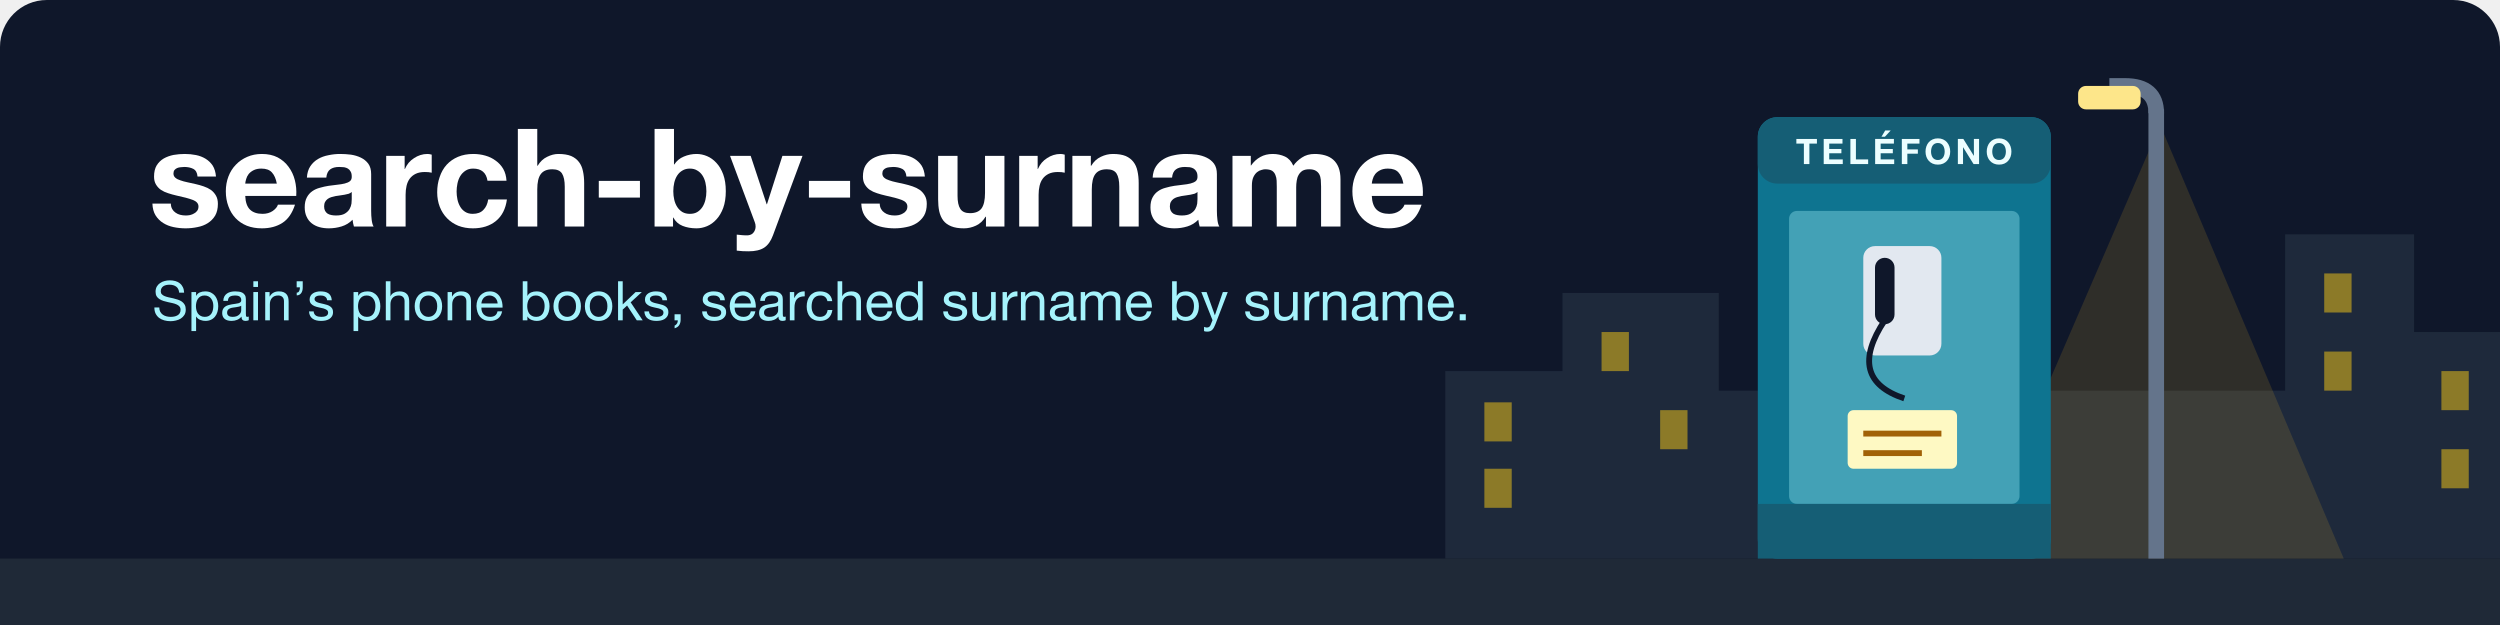
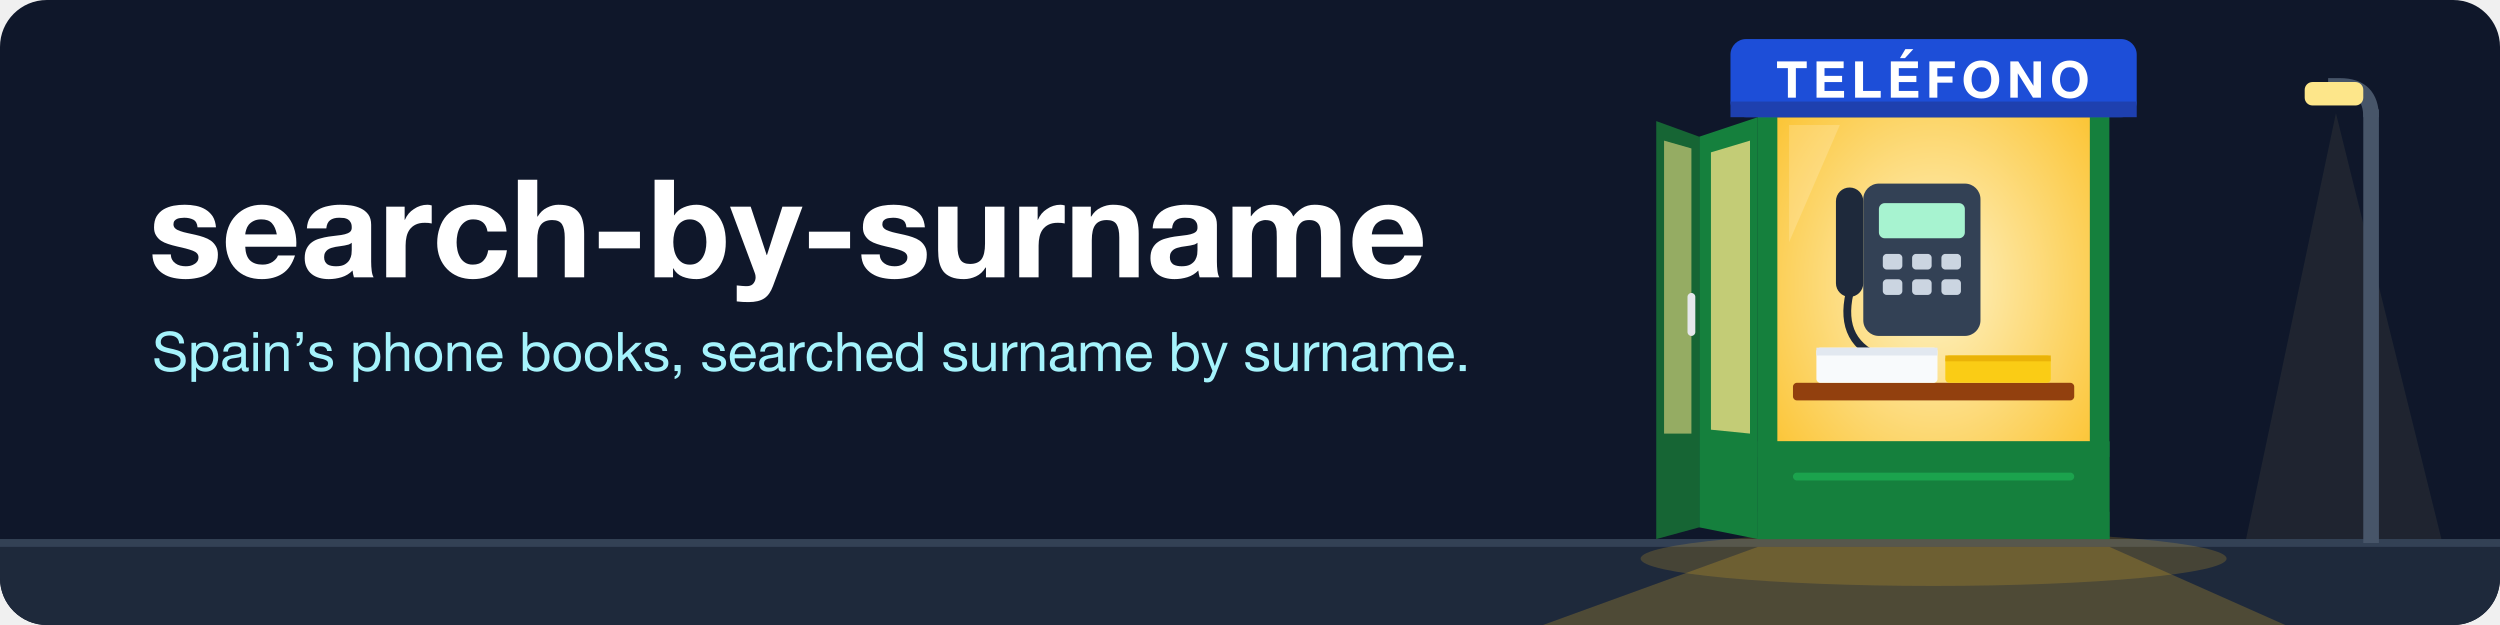
<svg xmlns="http://www.w3.org/2000/svg" viewBox="0 0 1280 320" width="1280" height="320" role="img" aria-label="search-by-surname">
  <defs>
    <path id="hn-bold-T" d="m227 582l0-582l157 0l0 582l214 0l0 132l-585 0l0-132z" />
    <path id="hn-bold-E" d="m69 714l0-714l542 0l0 132l-385 0l0 175l346 0l0 122l-346 0l0 153l377 0l0 132z" />
    <path id="hn-bold-L" d="m69 714l0-714l505 0l0 132l-348 0l0 582z" />
    <path id="hn-bold-Eacute" d="m69 714l0-714l542 0l0 132l-385 0l0 175l346 0l0 122l-346 0l0 153l377 0l0 132zm442 241l-163-177l-99 0l106 177z" />
    <path id="hn-bold-F" d="m69 714l0-714l157 0l0 295l299 0l0 122l-299 0l0 165l345 0l0 132z" />
    <path id="hn-bold-O" d="m195 354q0 47 11 91q10 44 33 79q23 34 60 54q37 21 90 21q53 0 90-21q37-20 60-54q23-35 33-79q11-44 11-91q0-45-11-88q-10-42-33-76q-23-34-60-54q-37-21-90-21q-53 0-90 21q-37 20-60 54q-23 34-33 76q-11 43-11 88zm-157 0q0-78 24-146q24-67 69-117q45-50 111-79q65-28 147-28q83 0 148 28q65 29 110 79q45 50 69 117q24 68 24 146q0 80-24 148q-24 69-69 120q-45 51-110 80q-65 29-148 29q-82 0-147-29q-66-29-111-80q-45-51-69-120q-24-68-24-148z" />
    <path id="hn-bold-N" d="m69 714l0-714l147 0l0 478l2 0l297-478l157 0l0 714l-147 0l0-479l-2 0l-298 479z" />
    <path id="hn-bold-s" d="m164 168l-135 0q2-52 23-86q22-35 56-56q33-21 76-30q43-9 88-9q44 0 86 9q43 8 76 29q33 21 54 55q20 35 20 86q0 36-14 60q-14 25-37 42q-23 16-53 26q-29 10-60 17q-30 7-59 13q-29 6-51 14q-23 7-37 19q-14 12-14 31q0 16 8 26q8 9 19 14q12 5 26 6q14 2 26 2q38 0 66-14q28-15 31-56l135 0q-4 48-24 80q-21 31-52 50q-31 19-70 27q-40 8-82 8q-42 0-82-7q-40-8-72-26q-32-19-52-51q-19-32-19-82q0-34 14-57q14-24 37-40q23-15 52-24q30-10 61-17q76-16 119-32q42-16 42-48q0-19-9-31q-9-13-23-20q-13-8-30-12q-16-3-31-3q-21 0-41 5q-19 5-34 16q-15 10-24 26q-10 17-10 40z" />
    <path id="hn-bold-e" d="m402 314l-231 0q1 15 7 34q5 19 18 36q14 17 36 28q23 12 57 12q52 0 77-28q26-28 36-82zm-231-90l373 0q4 60-10 115q-14 55-46 98q-31 43-80 69q-49 25-115 25q-59 0-107-21q-49-21-84-58q-35-36-54-86q-19-50-19-108q0-60 19-110q18-50 52-86q34-36 83-56q49-19 110-19q88 0 150 40q62 40 92 133l-125 0q-7-24-38-46q-31-21-74-21q-60 0-92 31q-32 31-35 100z" />
    <path id="hn-bold-a" d="m48 358q3 50 25 83q22 33 56 53q34 20 77 28q42 9 85 9q39 0 79-5q40-6 73-22q33-16 54-44q21-29 21-76l0-269q0-35 4-67q4-32 14-48l-144 0q-4 12-6 24q-3 13-4 26q-34-35-80-49q-46-14-94-14q-37 0-69 9q-32 9-56 28q-24 19-37 48q-14 29-14 69q0 44 16 73q15 28 40 45q24 17 56 25q31 9 63 14q32 5 63 8q31 3 55 9q24 6 38 17q14 12 13 34q0 23-8 36q-7 14-20 22q-12 7-28 10q-17 2-36 2q-42 0-66-18q-24-18-28-60zm328-105q-9-8-22-13q-14-4-30-7q-15-3-32-5q-17-2-34-5q-16-3-32-8q-15-5-26-13q-12-9-19-22q-7-13-7-33q0-19 7-32q7-13 19-21q12-7 28-10q16-3 33-3q42 0 65 14q23 14 34 33q11 20 14 40q2 20 2 32z" />
    <path id="hn-bold-r" d="m54 517l0-517l142 0l0 233q0 35 7 65q7 30 23 52q17 23 44 36q27 13 66 13q13 0 27-1q14-2 24-4l0 132q-17 5-31 5q-27 0-52-8q-25-8-47-23q-22-14-39-34q-17-21-27-45l-2 0l0 96z" />
    <path id="hn-bold-c" d="m406 335l139 0q-3 50-24 87q-21 36-55 60q-33 25-76 37q-42 12-88 12q-63 0-112-21q-49-21-83-58q-34-38-51-90q-18-51-18-111q0-58 19-107q19-48 53-83q34-35 82-55q49-19 107-19q103 0 169 54q66 54 80 157l-137 0q-7-48-35-76q-27-29-78-29q-33 0-56 15q-23 15-36 38q-14 24-20 53q-6 29-6 57q0 29 6 58q6 30 20 54q15 25 38 40q23 16 57 16q91 0 105-89z" />
    <path id="hn-bold-h" d="m54 714l0-714l142 0l0 271q0 79 26 113q26 35 84 35q51 0 71-31q20-32 20-96l0-292l142 0l0 318q0 48-9 88q-8 39-29 66q-21 28-57 44q-37 15-94 15q-40 0-82-21q-42-20-69-65l-3 0l0 269z" />
    <path id="hn-bold-hyphen" d="m53 334l0-122l301 0l0 122z" />
    <path id="hn-bold-b" d="m433 258q0-32-7-62q-7-30-22-53q-15-23-38-37q-22-13-54-13q-31 0-54 13q-23 14-38 37q-15 23-22 53q-7 30-7 62q0 33 7 63q7 30 22 53q15 23 38 36q23 14 54 14q32 0 54-14q23-13 38-36q15-23 22-53q7-30 7-63zm-379 456l0-714l135 0l0 66l2 0q23-43 68-61q45-18 102-18q39 0 77 16q38 16 68 49q31 33 50 84q19 52 19 123q0 71-19 123q-19 51-50 84q-30 33-68 49q-38 16-77 16q-48 0-93-19q-44-18-70-58l-2 0l0 260z" />
    <path id="hn-bold-y" d="m309-64l216 581l-147 0l-113-354l-2 0l-117 354l-151 0l181-485q6-15 6-32q0-23-14-42q-13-19-41-22q-21-1-42 1q-21 2-41 4l0-117q22-2 44-4q21-1 43-1q73 0 114 27q41 27 64 90z" />
    <path id="hn-bold-u" d="m539 0l0 517l-142 0l0-271q0-79-26-114q-26-34-84-34q-51 0-71 32q-20 31-20 95l0 292l-142 0l0-318q0-48 8-87q9-40 30-68q21-27 58-42q36-15 93-15q45 0 88 20q43 20 70 65l3 0l0-72z" />
    <path id="hn-bold-n" d="m54 517l0-517l142 0l0 271q0 79 26 113q26 35 84 35q51 0 71-31q20-32 20-96l0-292l142 0l0 318q0 48-9 88q-8 39-29 66q-21 28-57 44q-37 15-94 15q-45 0-88-21q-43-20-70-65l-3 0l0 72z" />
    <path id="hn-bold-m" d="m58 517l0-517l142 0l0 300q0 38 11 62q11 23 27 36q15 12 32 16q16 5 26 5q34 0 52-11q17-12 24-31q8-19 9-41q1-23 1-46l0-290l142 0l0 288q0 24 4 48q3 23 14 42q10 18 28 30q19 11 49 11q30 0 47-10q18-10 27-27q9-17 11-40q2-23 2-49l0-293l142 0l0 346q0 50-14 86q-14 35-39 57q-25 22-60 32q-35 10-76 10q-54 0-93-26q-40-26-63-60q-21 48-61 67q-41 19-90 19q-51 0-90-22q-40-22-68-62l-2 0l0 70z" />
    <path id="hn-S" d="m491 505l90 0q-2 59-23 101q-20 43-56 71q-35 28-82 41q-47 13-102 13q-49 0-96-13q-46-12-82-38q-37-25-59-64q-22-40-22-94q0-49 19-82q20-32 52-52q33-21 74-34q41-12 84-22q42-9 83-18q41-9 73-24q33-14 52-37q20-23 20-60q0-39-16-64q-16-25-42-39q-26-15-58-21q-33-6-65-6q-40 0-78 10q-38 10-67 31q-28 21-46 54q-17 32-17 77l-90 0q0-65 23-113q24-47 64-78q41-30 94-45q54-15 114-15q49 0 98 12q50 11 90 36q40 26 66 66q25 41 25 98q0 53-19 88q-20 35-52 58q-33 23-74 36q-41 14-84 24q-42 10-83 18q-41 9-73 22q-33 13-52 34q-20 20-20 53q0 35 14 59q13 23 36 37q22 14 51 20q29 6 59 6q74 0 122-35q47-34 55-111z" />
    <path id="hn-p" d="m67 517l0-714l85 0l0 266l2 0q14-23 34-39q21-15 44-24q23-9 46-13q24-4 43-4q59 0 103 21q45 21 74 58q30 36 44 85q15 49 15 104q0 55-15 104q-15 49-44 87q-30 37-74 59q-45 22-105 22q-54 0-99-19q-45-20-66-63l-2 0l0 70zm400-254q0-38-8-74q-8-36-26-64q-18-28-47-45q-30-17-74-17q-44 0-75 17q-31 16-51 43q-19 27-28 63q-9 35-9 73q0 36 9 71q8 35 27 62q19 28 49 45q30 17 73 17q41 0 71-16q31-16 50-43q20-27 30-61q9-35 9-71z" />
    <path id="hn-a" d="m522 2q-22-13-61-13q-33 0-53 19q-19 18-19 60q-35-42-81-60q-47-19-101-19q-35 0-67 8q-31 8-54 25q-23 17-36 44q-14 28-14 67q0 44 15 72q15 28 39 45q25 18 56 27q32 9 65 15q35 7 67 10q31 4 55 10q24 7 38 20q14 12 14 36q0 28-11 45q-10 17-26 26q-17 9-38 12q-20 3-40 3q-54 0-90-20q-36-21-39-78l-85 0q2 48 20 81q18 33 48 53q30 21 68 30q39 9 83 9q35 0 69-5q35-5 63-20q28-16 45-44q17-28 17-73l0-266q0-30 3-44q4-14 24-14q11 0 26 5zm-138 265q-16-12-42-17q-26-6-54-10q-29-3-58-8q-29-4-52-14q-23-10-38-28q-14-19-14-51q0-21 8-35q9-15 22-24q14-9 32-13q18-4 38-4q42 0 72 11q30 12 49 30q19 17 28 38q9 20 9 38z" />
    <path id="hn-i" d="m154 610l0 104l-85 0l0-104zm-85-93l0-517l85 0l0 517z" />
    <path id="hn-n" d="m64 517l0-517l85 0l0 292q0 35 9 64q10 30 29 52q19 22 47 34q29 12 68 12q49 0 77-28q28-28 28-76l0-350l85 0l0 340q0 42-8 76q-9 35-30 60q-21 25-55 39q-34 14-85 14q-115 0-168-94l-2 0l0 82z" />
    <path id="hn-quoteright" d="m83 714l0-111l59 0q0-17-2-35q-3-17-10-31q-7-14-18-23q-11-8-28-8l0-50q29 0 50 12q20 12 34 32q13 20 20 46q6 27 6 57l0 111z" />
    <path id="hn-s" d="m116 163l-85 0q2-48 20-81q18-34 48-54q30-21 69-30q39-9 82-9q39 0 78 7q40 8 72 27q31 19 50 50q20 31 20 78q0 37-14 62q-15 25-38 41q-24 17-54 27q-31 10-63 17q-30 7-60 14q-30 6-54 16q-24 9-39 24q-16 14-16 36q0 20 10 32q10 13 26 20q16 8 36 11q19 3 38 3q21 0 42-4q20-5 37-15q17-10 28-27q11-16 13-41l85 0q-3 47-20 79q-17 31-45 50q-29 18-66 26q-37 7-81 7q-34 0-69-9q-34-8-62-26q-27-17-44-45q-18-28-18-67q0-50 25-78q25-28 63-44q37-15 81-24q44-8 81-18q38-11 63-28q25-17 25-50q0-24-12-40q-12-15-30-23q-19-8-41-11q-22-3-42-3q-26 0-51 5q-24 5-44 16q-19 12-31 32q-12 19-13 47z" />
    <path id="hn-h" d="m64 714l0-714l85 0l0 292q0 35 9 64q10 30 29 52q19 22 47 34q29 12 68 12q49 0 77-28q28-28 28-76l0-350l85 0l0 340q0 42-8 76q-9 35-30 60q-21 25-55 39q-34 14-85 14q-23 0-48-5q-24-5-46-16q-23-10-41-26q-18-17-28-41l-2 0l0 273z" />
    <path id="hn-o" d="m126 258q0 47 12 84q13 36 35 61q22 25 51 38q30 13 63 13q33 0 63-13q29-13 51-38q22-25 35-61q12-37 12-84q0-47-12-84q-13-36-35-60q-22-25-51-38q-30-13-63-13q-33 0-63 13q-29 13-51 38q-22 24-35 60q-12 37-12 84zm-90 0q0-57 16-106q16-49 48-86q32-36 79-56q47-21 108-21q62 0 109 21q46 20 78 56q32 37 48 86q16 49 16 106q0 57-16 106q-16 50-48 86q-32 37-78 58q-47 21-109 21q-61 0-108-21q-47-21-79-58q-32-36-48-86q-16-49-16-106z" />
    <path id="hn-e" d="m423 308l-297 0q2 30 13 56q11 27 30 47q19 20 45 31q27 12 60 12q32 0 58-12q27-11 46-30q20-20 32-47q11-27 13-57zm82-144l-84 0q-11-51-45-76q-35-25-89-25q-42 0-73 14q-31 14-51 37q-20 24-29 54q-9 31-8 65l387 0q2 47-9 99q-10 52-38 96q-27 44-72 72q-46 29-115 29q-53 0-97-20q-45-20-78-56q-32-36-50-85q-18-49-18-108q2-59 18-109q15-50 46-86q31-36 76-56q46-20 108-20q88 0 146 44q58 44 75 131z" />
    <path id="hn-b" d="m67 714l0-714l85 0l0 69l2 0q14-23 34-39q21-15 44-24q23-9 46-13q24-4 43-4q59 0 103 21q45 21 74 58q30 36 44 85q15 49 15 104q0 55-15 104q-15 49-44 87q-30 37-74 59q-45 22-105 22q-54 0-99-19q-45-20-66-63l-2 0l0 267zm400-451q0-38-8-74q-8-36-26-64q-18-28-47-45q-30-17-74-17q-44 0-75 17q-31 16-51 43q-19 27-28 63q-9 35-9 73q0 36 9 71q8 35 27 62q19 28 49 45q30 17 73 17q41 0 71-16q31-16 50-43q20-27 30-61q9-35 9-71z" />
    <path id="hn-k" d="m69 714l0-714l85 0l0 196l80 74l177-270l108 0l-220 329l205 188l-114 0l-236-226l0 423z" />
    <path id="hn-comma" d="m83 111l0-111l59 0q1-12-2-26q-2-14-9-28q-7-13-19-24q-11-12-28-18l0-50q58 17 84 58q26 41 26 98l0 101z" />
    <path id="hn-r" d="m61 517l0-517l85 0l0 230q0 50 10 88q10 39 32 66q22 27 58 41q36 14 87 14l0 90q-69 2-114-28q-45-30-76-93l-2 0l0 109z" />
    <path id="hn-c" d="m415 351l88 0q-5 46-24 79q-19 34-49 56q-29 22-68 32q-38 11-82 11q-61 0-107-21q-46-22-77-60q-30-37-45-88q-15-50-15-108q0-58 16-106q15-49 46-84q30-35 76-54q45-19 104-19q99 0 156 52q58 52 72 148l-87 0q-8-60-43-93q-36-33-99-33q-40 0-69 16q-29 16-47 43q-18 26-27 60q-8 34-8 70q0 39 8 76q8 36 26 64q19 28 50 45q31 17 77 17q54 0 86-27q32-27 42-76z" />
    <path id="hn-d" d="m126 254q0 38 8 74q8 36 26 64q18 28 48 45q30 17 73 17q44 0 75-16q31-17 50-44q20-27 29-62q9-36 9-74q0-36-8-71q-9-35-28-63q-19-27-49-44q-30-17-73-17q-41 0-72 16q-30 16-50 43q-19 27-28 62q-10 34-10 70zm400-254l0 714l-85 0l0-266l-2 0q-14 23-35 38q-20 16-43 26q-23 9-46 13q-23 4-43 4q-59 0-104-21q-44-22-74-58q-29-37-44-86q-14-49-14-104q0-55 15-104q15-49 45-86q29-37 74-59q44-22 104-22q54 0 99 19q45 19 66 62l2 0l0-70z" />
    <path id="hn-u" d="m492 0l0 517l-85 0l0-292q0-35-9-65q-10-29-29-51q-19-22-47-34q-29-12-68-12q-49 0-77 28q-28 28-28 76l0 350l-85 0l0-340q0-42 8-77q9-34 30-59q21-25 55-39q34-13 85-13q57 0 99 23q42 22 69 70l2 0l0-82z" />
    <path id="hn-m" d="m64 517l0-517l85 0l0 322q0 15 7 38q8 22 24 43q17 21 44 36q26 15 63 15q29 0 47-8q19-9 30-24q11-16 16-37q4-21 4-46l0-339l85 0l0 322q0 60 36 96q36 36 99 36q31 0 50-9q20-9 31-25q11-15 15-36q4-21 4-45l0-339l85 0l0 379q0 40-13 69q-12 28-34 46q-23 18-54 26q-32 9-71 9q-51 0-93-23q-43-23-69-65q-16 48-55 68q-39 20-87 20q-109 0-167-88l-2 0l0 76z" />
    <path id="hn-y" d="m267-69q-15-38-29-64q-15-26-32-43q-18-16-40-24q-21-7-49-7q-15 0-30 2q-15 2-29 7l0 78q11-5 26-8q14-4 24-4q26 0 44 12q17 13 26 36l35 87l-205 514l96 0l151-423l2 0l145 423l90 0z" />
    <path id="hn-period" d="m83 111l0-111l111 0l0 111z" />
  </defs>
  <rect width="1280" height="320" rx="24" fill="#0f172a" />
-   <path fill="#1e293b" d="M740,286 V190 H800 V150 H880 V200 H1170 V120 H1236 V170 H1280 V286 Z" />
-   <rect x="760" y="206" width="14" height="20" fill="#facc15" opacity=".5" />
-   <rect x="760" y="240" width="14" height="20" fill="#facc15" opacity=".5" />
-   <rect x="820" y="170" width="14" height="20" fill="#facc15" opacity=".5" />
-   <rect x="850" y="210" width="14" height="20" fill="#facc15" opacity=".5" />
-   <rect x="1190" y="140" width="14" height="20" fill="#facc15" opacity=".5" />
-   <rect x="1190" y="180" width="14" height="20" fill="#facc15" opacity=".5" />
-   <rect x="1250" y="190" width="14" height="20" fill="#facc15" opacity=".5" />
-   <rect x="1250" y="230" width="14" height="20" fill="#facc15" opacity=".5" />
-   <rect x="0" y="286" width="1280" height="34" fill="#1f2937" />
-   <path fill="#fbbf24" opacity=".14" d="M1106,64 L1010,286 H1200 Z" />
-   <rect x="1100" y="56" width="8" height="230" fill="#64748b" />
-   <path d="M1104,58 Q1104,44 1088,44 H1080" stroke="#64748b" stroke-width="8" fill="none" />
-   <rect x="1064" y="44" width="32" height="12" rx="4" fill="#fde68a" />
-   <rect x="900" y="60" width="150" height="226" rx="10" fill="#0e7490" />
-   <rect x="900" y="60" width="150" height="34" rx="10" fill="#155e75" />
-   <g fill="#ecfeff" transform="matrix(0.018 0 0 -0.018 919.5 84.0)">
-     <use href="#hn-bold-T" x="0" />
-     <use href="#hn-bold-E" x="722" />
-     <use href="#hn-bold-L" x="1481" />
-     <use href="#hn-bold-Eacute" x="2185" />
-     <use href="#hn-bold-F" x="2944" />
-     <use href="#hn-bold-O" x="3649" />
-     <use href="#hn-bold-N" x="4538" />
-     <use href="#hn-bold-O" x="5390" />
+   <defs>
+     <clipPath id="c">
+       <rect width="1280" height="320" rx="24" />
+     </clipPath>
+     <radialGradient id="glow" cx=".5" cy=".4" r=".7">
+       <stop offset="0" stop-color="#fef3c7" />
+       <stop offset="1" stop-color="#fbbf24" />
+     </radialGradient>
+   </defs>
+   <g clip-path="url(#c)">
+     <rect x="0" y="276" width="1280" height="44" fill="#1e293b" />
+     <rect x="0" y="276" width="1280" height="4" fill="#334155" />
+     <path fill="#fde68a" opacity=".07" d="M1196,58 L1150,276 H1250 Z" />
+     <rect x="1210" y="56" width="8" height="222" fill="#475569" />
+     <path d="M1214,60 Q1214,44 1198,44 H1192" stroke="#475569" stroke-width="8" fill="none" />
+     <rect x="1180" y="42" width="30" height="12" rx="4" fill="#fde68a" />
+     <path fill="#fbbf24" opacity=".22" d="M900,280 H1080 L1170,320 H790 Z" />
+     <ellipse cx="990.0" cy="286" rx="150" ry="14" fill="#fbbf24" opacity=".18" />
+     <rect x="906" y="60" width="168" height="214" fill="url(#glow)" />
+     <rect x="954" y="94" width="60" height="78" rx="8" fill="#334155" />
+     <rect x="962" y="104" width="44" height="18" rx="3" fill="#a7f3d0" />
+     <g fill="#cbd5e1">
+       <rect x="964" y="130" width="10" height="8" rx="2" />
+       <rect x="979" y="130" width="10" height="8" rx="2" />
+       <rect x="994" y="130" width="10" height="8" rx="2" />
+       <rect x="964" y="143" width="10" height="8" rx="2" />
+       <rect x="979" y="143" width="10" height="8" rx="2" />
+       <rect x="994" y="143" width="10" height="8" rx="2" />
+     </g>
+     <rect x="940" y="96" width="14" height="56" rx="7" fill="#1e293b" />
+     <path d="M947,150 q-6,26 18,34" stroke="#1e293b" stroke-width="4" fill="none" />
+     <rect x="918" y="196" width="144" height="9" rx="2" fill="#92400e" />
+     <rect x="930" y="178" width="62" height="18" rx="2" fill="#f8fafc" />
+     <rect x="930" y="178" width="62" height="4" fill="#e2e8f0" />
+     <rect x="996" y="182" width="54" height="14" rx="2" fill="#facc15" />
+     <rect x="996" y="182" width="54" height="3" fill="#eab308" />
+     <g fill="#15803d">
+       <rect x="900" y="54" width="10" height="222" />
+       <rect x="1070" y="54" width="10" height="222" />
+       <rect x="900" y="226" width="180" height="8" />
+       <rect x="900" y="262" width="180" height="14" />
+     </g>
+     <rect x="900" y="226" width="180" height="50" fill="#15803d" />
+     <rect x="918" y="242" width="144" height="4" rx="2" fill="#22c55e" opacity=".5" />
+     <path fill="#fff" opacity=".18" d="M916,64 h26 l-26,60 z" />
+     <rect x="886" y="20" width="208" height="40" rx="8" fill="#1d4ed8" />
+     <rect x="886" y="52" width="208" height="8" fill="#1e40af" />
+     <g fill="#ffffff" transform="matrix(0.026 0 0 -0.026 909.5 50)">
+       <use href="#hn-bold-T" x="0" />
+       <use href="#hn-bold-E" x="722" />
+       <use href="#hn-bold-L" x="1481" />
+       <use href="#hn-bold-Eacute" x="2185" />
+       <use href="#hn-bold-F" x="2944" />
+       <use href="#hn-bold-O" x="3649" />
+       <use href="#hn-bold-N" x="4538" />
+       <use href="#hn-bold-O" x="5390" />
+     </g>
+     <path fill="#15803d" d="M900,60 L870,70 V270 L900,276 Z" />
+     <path fill="#fde68a" opacity=".75" d="M896,72 L876,78 V220 L896,222 Z" />
+     <path fill="#166534" d="M870,70 L848,62 V276 L870,270 Z" />
+     <path fill="#fde68a" opacity=".55" d="M866,76 L852,72 V222 L866,222 Z" />
+     <rect x="864" y="150" width="4" height="22" rx="2" fill="#e5e7eb" />
  </g>
-   <rect x="916" y="108" width="118" height="150" rx="4" fill="#a5f3fc" opacity=".35" />
-   <rect x="954" y="126" width="40" height="56" rx="6" fill="#e2e8f0" />
-   <rect x="960" y="132" width="10" height="34" rx="5" fill="#0f172a" />
-   <path d="M965,164 q-20,30 10,40" stroke="#0f172a" stroke-width="3" fill="none" />
-   <rect x="946" y="210" width="56" height="30" rx="3" fill="#fef9c3" />
-   <path d="M954,222 h40 M954,232 h30" stroke="#a16207" stroke-width="3" />
-   <rect x="900" y="258" width="150" height="28" fill="#155e75" />
-   <g fill="#ffffff" transform="matrix(0.07 0 0 -0.07 76.0 116.0)">
-     <use href="#hn-bold-s" x="0" />
-     <use href="#hn-bold-e" x="537" />
-     <use href="#hn-bold-a" x="1111" />
-     <use href="#hn-bold-r" x="1685" />
-     <use href="#hn-bold-c" x="2074" />
-     <use href="#hn-bold-h" x="2648" />
-     <use href="#hn-bold-hyphen" x="3241" />
-     <use href="#hn-bold-b" x="3648" />
-     <use href="#hn-bold-y" x="4259" />
-     <use href="#hn-bold-hyphen" x="4778" />
-     <use href="#hn-bold-s" x="5185" />
-     <use href="#hn-bold-u" x="5722" />
-     <use href="#hn-bold-r" x="6315" />
-     <use href="#hn-bold-n" x="6704" />
-     <use href="#hn-bold-a" x="7297" />
-     <use href="#hn-bold-m" x="7871" />
-     <use href="#hn-bold-e" x="8777" />
-   </g>
-   <g fill="#a5f3fc" transform="matrix(0.028 0 0 -0.028 78.0 164.0)">
-     <use href="#hn-S" x="0" />
-     <use href="#hn-p" x="648" />
-     <use href="#hn-a" x="1241" />
-     <use href="#hn-i" x="1778" />
-     <use href="#hn-n" x="2000" />
-     <use href="#hn-quoteright" x="2556" />
-     <use href="#hn-s" x="2834" />
-     <use href="#hn-p" x="3612" />
-     <use href="#hn-h" x="4205" />
-     <use href="#hn-o" x="4761" />
-     <use href="#hn-n" x="5335" />
-     <use href="#hn-e" x="5891" />
-     <use href="#hn-b" x="6706" />
-     <use href="#hn-o" x="7299" />
-     <use href="#hn-o" x="7873" />
-     <use href="#hn-k" x="8447" />
-     <use href="#hn-s" x="8966" />
-     <use href="#hn-comma" x="9466" />
-     <use href="#hn-s" x="10022" />
-     <use href="#hn-e" x="10522" />
-     <use href="#hn-a" x="11059" />
-     <use href="#hn-r" x="11596" />
-     <use href="#hn-c" x="11929" />
-     <use href="#hn-h" x="12466" />
-     <use href="#hn-e" x="13022" />
-     <use href="#hn-d" x="13559" />
-     <use href="#hn-s" x="14430" />
-     <use href="#hn-u" x="14930" />
-     <use href="#hn-r" x="15486" />
-     <use href="#hn-n" x="15819" />
-     <use href="#hn-a" x="16375" />
-     <use href="#hn-m" x="16912" />
-     <use href="#hn-e" x="17765" />
-     <use href="#hn-b" x="18580" />
-     <use href="#hn-y" x="19173" />
-     <use href="#hn-s" x="19951" />
-     <use href="#hn-u" x="20451" />
-     <use href="#hn-r" x="21007" />
-     <use href="#hn-n" x="21340" />
-     <use href="#hn-a" x="21896" />
-     <use href="#hn-m" x="22433" />
-     <use href="#hn-e" x="23286" />
-     <use href="#hn-period" x="23823" />
+   <g transform="translate(0 26)">
+     <g fill="#ffffff" transform="matrix(0.07 0 0 -0.07 76.0 116.0)">
+       <use href="#hn-bold-s" x="0" />
+       <use href="#hn-bold-e" x="537" />
+       <use href="#hn-bold-a" x="1111" />
+       <use href="#hn-bold-r" x="1685" />
+       <use href="#hn-bold-c" x="2074" />
+       <use href="#hn-bold-h" x="2648" />
+       <use href="#hn-bold-hyphen" x="3241" />
+       <use href="#hn-bold-b" x="3648" />
+       <use href="#hn-bold-y" x="4259" />
+       <use href="#hn-bold-hyphen" x="4778" />
+       <use href="#hn-bold-s" x="5185" />
+       <use href="#hn-bold-u" x="5722" />
+       <use href="#hn-bold-r" x="6315" />
+       <use href="#hn-bold-n" x="6704" />
+       <use href="#hn-bold-a" x="7297" />
+       <use href="#hn-bold-m" x="7871" />
+       <use href="#hn-bold-e" x="8777" />
+     </g>
+     <g fill="#a5f3fc" transform="matrix(0.028 0 0 -0.028 78.0 164.0)">
+       <use href="#hn-S" x="0" />
+       <use href="#hn-p" x="648" />
+       <use href="#hn-a" x="1241" />
+       <use href="#hn-i" x="1778" />
+       <use href="#hn-n" x="2000" />
+       <use href="#hn-quoteright" x="2556" />
+       <use href="#hn-s" x="2834" />
+       <use href="#hn-p" x="3612" />
+       <use href="#hn-h" x="4205" />
+       <use href="#hn-o" x="4761" />
+       <use href="#hn-n" x="5335" />
+       <use href="#hn-e" x="5891" />
+       <use href="#hn-b" x="6706" />
+       <use href="#hn-o" x="7299" />
+       <use href="#hn-o" x="7873" />
+       <use href="#hn-k" x="8447" />
+       <use href="#hn-s" x="8966" />
+       <use href="#hn-comma" x="9466" />
+       <use href="#hn-s" x="10022" />
+       <use href="#hn-e" x="10522" />
+       <use href="#hn-a" x="11059" />
+       <use href="#hn-r" x="11596" />
+       <use href="#hn-c" x="11929" />
+       <use href="#hn-h" x="12466" />
+       <use href="#hn-e" x="13022" />
+       <use href="#hn-d" x="13559" />
+       <use href="#hn-s" x="14430" />
+       <use href="#hn-u" x="14930" />
+       <use href="#hn-r" x="15486" />
+       <use href="#hn-n" x="15819" />
+       <use href="#hn-a" x="16375" />
+       <use href="#hn-m" x="16912" />
+       <use href="#hn-e" x="17765" />
+       <use href="#hn-b" x="18580" />
+       <use href="#hn-y" x="19173" />
+       <use href="#hn-s" x="19951" />
+       <use href="#hn-u" x="20451" />
+       <use href="#hn-r" x="21007" />
+       <use href="#hn-n" x="21340" />
+       <use href="#hn-a" x="21896" />
+       <use href="#hn-m" x="22433" />
+       <use href="#hn-e" x="23286" />
+       <use href="#hn-period" x="23823" />
+     </g>
  </g>
</svg>
